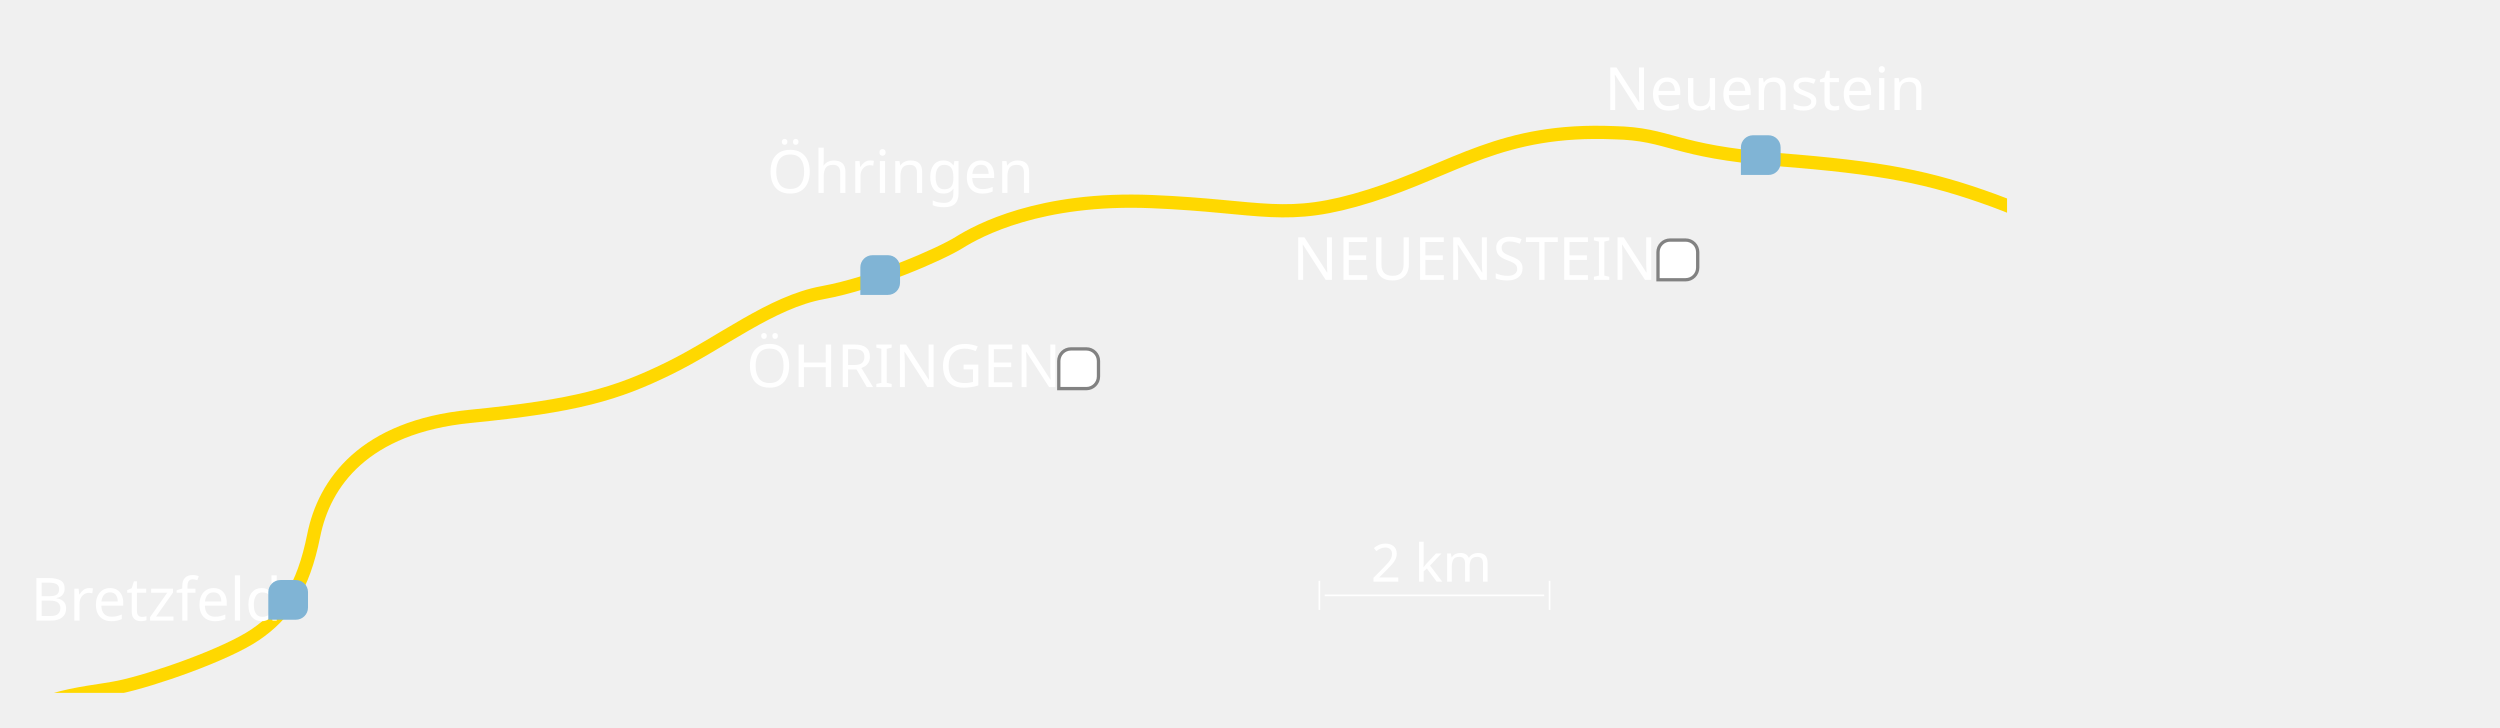
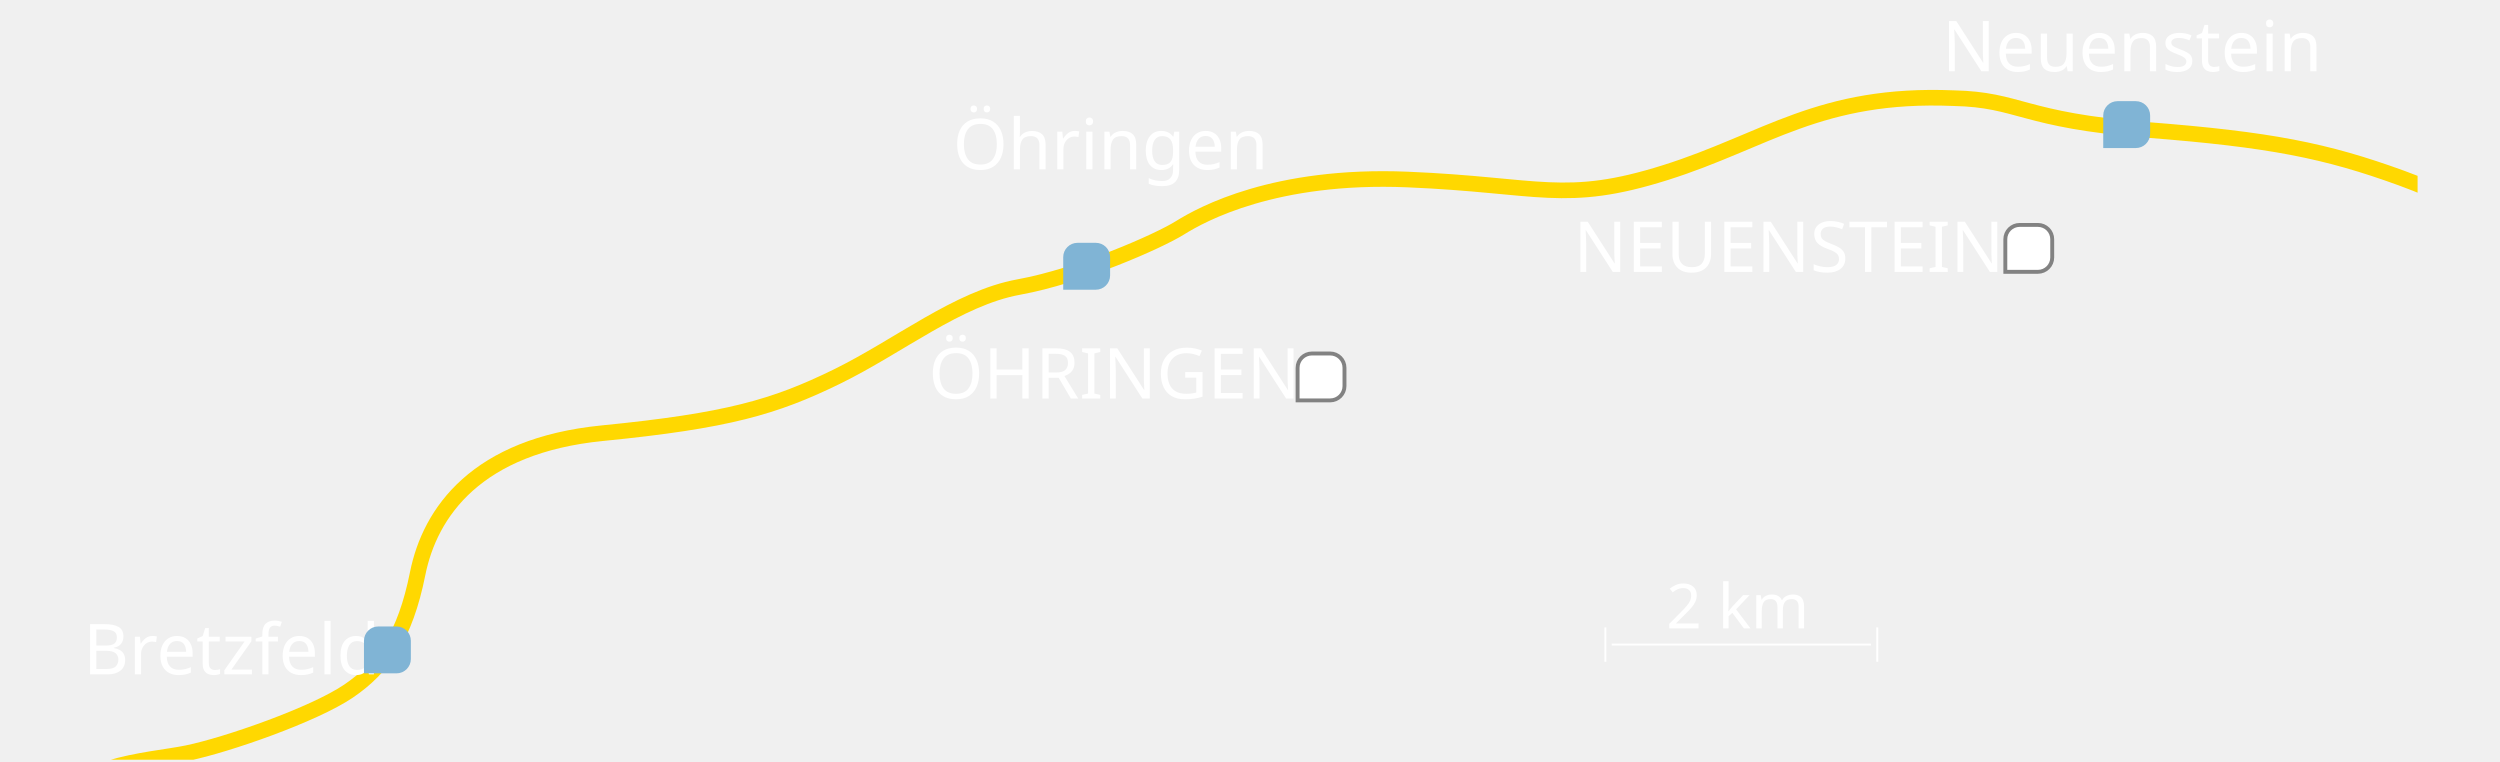
- <svg xmlns="http://www.w3.org/2000/svg" xmlns:xlink="http://www.w3.org/1999/xlink" version="1.1" id="Ebene_1" x="0px" y="0px" width="670px" height="195px" viewBox="0 0 670 220" xml:space="preserve">
-   <g transform="translate(-155, -1290)">
+ <svg xmlns="http://www.w3.org/2000/svg" xmlns:xlink="http://www.w3.org/1999/xlink" version="1.1" id="Ebene_1" x="0px" y="0px" width="640px" height="195px" viewBox="0 0 450 195" xml:space="preserve">
+   <g transform="translate(-195, -1305)">
    <defs>
      <rect id="SVGID_9_" x="79.237" y="1305.073" width="639.667" height="194.416" />
    </defs>
    <clipPath id="SVGID_10_">
      <use xlink:href="#SVGID_9_" overflow="visible" />
    </clipPath>
    <g clip-path="url(#SVGID_10_)">
      <path fill="none" stroke="#FFD800" stroke-width="4" d="M-1265.777,1176.096c19.765,10.939,69.326,43.912,92.622,49.561     c23.295,5.646,37.767,9.178,51.532,18c13.766,8.824,25.413,22.238,31.766,31.768c6.354,9.529,18.002,16.943,32.473,16.943     c14.471,0,20.824,2.115,24.354,2.82c3.53,0.707,11.294,2.117,29.295-1.059c10.942-2.471,34.943,10.59,44.472,14.119     c9.53,3.529,23.648,2.469,36.002,3.529c12.354,1.059,40.59,7.059,87.887,20.471c47.295,13.414,62.826,13.414,76.592,13.414     s39.883-6.705,49.412-6.705c9.531,0,23.65,0.703,39.533,10.232s31.766,32.472,44.473,42.71     c12.707,10.232,22.236,15.883,37.061,23.646c14.822,7.766,20.826,13.412,37.41,23.646c16.592,10.238,32.826,15.531,56.123,9.18     c23.295-6.354,24-4.234,45.883-5.295c21.883-1.059,32.826-3.529,41.297-3.529s24.355,0.705,45.178,5.998     c20.826,5.295,16.943,5.648,35.65,8.471c18.705,2.826,22.588,3.18,37.412,9.18s26.824,10.941,36,16.941     c9.18,6,32.121,25.766,41.65,31.766s27.885,15.176,43.061,19.412c15.178,4.234,35.295,15.531,54.355,24.002     c19.061,8.473,38.117,10.588,49.063,10.588c10.939,0,21.881-4.234,36.354-14.471c14.473-10.234,27.18-9.527,45.885-3.881     s41.297,5.646,58.592,0.352c17.297-5.295,22.943-13.766,33.178-32.473c8.824-15.176,28.943-15.527,39.18-17.646     c10.234-2.117,32.468-9.885,41.292-15.885c8.824-5.998,14.471-14.119,17.648-30.002c3.176-15.883,15.18-32.824,47.297-36.002     c32.119-3.176,44.119-6.705,60.002-14.469c15.883-7.768,31.061-20.117,46.592-22.943c15.527-2.824,35.646-11.646,41.295-15.177     c5.648-3.531,24.354-13.764,58.238-12.352c33.885,1.41,40.236,6.352,66.004-1.768c25.766-8.117,39.529-20.471,73.768-19.059     c16.941,0.354,17.648,5.648,49.414,8.117s45.883,5.295,65.297,12.355c19.414,7.057,36.355,18.353,55.061,22.589     c18.707,4.234,24.705,6,53.297,6.703c28.588,0.709,45.178,5.299,58.236,9.18c0,0,37.063,15.883,47.297,19.764     c10.236,3.883,35.648,15.531,49.768,22.59c14.121,7.061,25.416,13.766,39.533,22.238c14.117,8.471,36.354,16.588,55.412,16.588     c19.061,0,34.939,2.119,38.824,3.529" />
      <path fill="none" stroke="#FFFFFF" stroke-width="4" d="M47.723,1175.533c0,0-1.588,15.354-11.117,51.357     c-4.236,25.941,3.705,43.941,4.764,54.531c0,0,3.707,23.824-3.705,40.236s-13.236,29.119-13.766,46.591     c-0.529,17.471,9.531,29.119,11.646,33.883c2.119,4.766,7.414,11.648,5.824,20.648c-1.588,9-7.412,15.354-13.234,24.355     c-5.824,9-9.002,16.939-15.354,28.588c-6.354,11.648-9.002,19.061-19.061,27.002c0,0-14.824,6.354-34.943,8.473     c-20.117,2.115-30.707,11.117-38.119,21.705s-8.471,28.061-7.941,43.943s10.059,19.059,13.236,38.119     c3.176,19.061,0.529,24.883-3.705,34.414c-4.236,9.529-6.883,19.059-7.943,27.002l-2.529,14.441" />
      <path fill="#FFD800" d="M896.721,1086.469h-9.348c-4.049,0-7.332,3.285-7.332,7.33v2.885v6.465v7.334h7.332h6.467h2.881     c4.051,0,7.332-3.283,7.332-7.334v-9.35C904.053,1089.754,900.771,1086.469,896.721,1086.469z" />
      <path fill="#FFD800" d="M-1165.314,1184.598h-9.349c-4.05,0-7.332,3.283-7.332,7.33v2.883v6.465v7.332h7.332h6.467h2.881     c4.049,0,7.331-3.277,7.331-7.332v-9.348C-1157.984,1187.881-1161.266,1184.598-1165.314,1184.598z" />
      <g>
        <text transform="matrix(1 0 0 1 -1151.626 1209.256)" fill="#FFFFFF" font-family="'HelveticaNeue-Light'" font-size="18.001">SINSHEIM</text>
      </g>
      <text transform="matrix(1 0 0 1 -238.6567 1438.148)" fill="#FFFFFF" font-family="'BentonSansCond-Book'" font-size="18.001">NECKARSULM</text>
      <text transform="matrix(1 0 0 1 337.709 1407.031)" fill="#FFFFFF" font-family="'HelveticaNeue-Light'" font-size="18.001">ÖHRINGEN</text>
      <path fill="#FFD800" d="M-433.31,1264.893h-5.842c-2.533,0-4.584,2.053-4.584,4.58v1.803v4.041v4.582h4.584h4.039h1.803     c2.529,0,4.582-2.051,4.582-4.582v-5.844C-428.728,1266.945-430.781,1264.893-433.31,1264.893z" />
      <text transform="matrix(1 0 0 1 -567.6167 1279.318)" fill="#FFFFFF" font-family="'HelveticaNeue-Light'" font-size="18.001">BAD WIMPFEN</text>
      <text transform="matrix(1 0 0 1 773.4531 1109.898)" fill="#FFFFFF" font-family="'HelveticaNeue-Light'" font-size="18.001">KÜNZELSAU</text>
      <text transform="matrix(1 0 0 1 502.8301 1374.617)" fill="#FFFFFF" font-family="'HelveticaNeue-Light'" font-size="18.001">NEUENSTEIN</text>
      <path fill="#FFD800" d="M911.102,1276.893h-5.842c-2.531,0-4.582,2.051-4.582,4.58v1.805v4.041v4.582h4.582h4.043h1.799     c2.533,0,4.582-2.051,4.582-4.582v-5.846C915.684,1278.943,913.635,1276.893,911.102,1276.893z" />
      <text transform="matrix(1 0 0 1 789.125 1291.318)" fill="#FFFFFF" font-family="'HelveticaNeue-Light'" font-size="18.001">KUPFERZELL</text>
      <text transform="matrix(1 0 0 1 -237.23 1587.801)" fill="#FFFFFF" font-family="'HelveticaNeue-Light'" font-size="18.001">WEINSBERG</text>
      <text transform="matrix(1 0 0 1 121.2998 1477.637)" fill="#FFFFFF" font-family="'HelveticaNeue-Light'" font-size="18.001">Bretzfeld</text>
      <path fill="#80B4D5" d="M201.516,1465.376h-4.674c-2.025,0-3.666,1.643-3.666,3.66v1.443v3.234v3.666h3.666h3.232h1.441     c2.023,0,3.664-1.643,3.664-3.666v-4.678C205.18,1467.019,203.539,1465.376,201.516,1465.376z" />
      <text transform="matrix(1 0 0 1 597.1865 1323.25)" fill="#FFFFFF" font-family="'HelveticaNeue-Light'" font-size="18.001">Neuenstein</text>
      <path fill="#80B4D5" d="M646.771,1330.898h-4.674c-2.027,0-3.668,1.643-3.668,3.66v1.443v3.236v3.664h3.668h3.232h1.441     c2.021,0,3.664-1.643,3.664-3.664v-4.68C650.436,1332.541,648.793,1330.898,646.771,1330.898z" />
      <path fill="#80B4D5" d="M-1210.489,1200.508h-4.674c-2.027,0-3.667,1.643-3.667,3.666v1.443v3.23v3.668h3.667h3.232h1.441     c2.022,0,3.665-1.643,3.665-3.668v-4.674C-1206.824,1202.15-1208.466,1200.508-1210.489,1200.508z" />
      <text transform="matrix(1 0 0 1 -366.5708 1475.635)">
        <tspan x="0" y="0" fill="#FFFFFF" font-family="'HelveticaNeue-Light'" font-size="15.883">Heilbronn/ </tspan>
        <tspan x="-17.201" y="15" fill="#FFFFFF" font-family="'HelveticaNeue-Light'" font-size="15.883">Untereisesheim</tspan>
      </text>
      <path fill="#80B4D5" d="M-341.421,1445.372h-4.672c-2.027,0-3.668,1.643-3.668,3.664v1.445v3.23v3.668h3.668h3.232h1.439     c2.023,0,3.666-1.643,3.666-3.668v-4.676C-337.755,1447.015-339.398,1445.372-341.421,1445.372z" />
      <text transform="matrix(1 0 0 1 -250.7979 1476.373)" fill="#FFFFFF" font-family="'HelveticaNeue-Light'" font-size="15.883">Heilbronn/Neckarsulm</text>
      <path fill="#FFFFFF" stroke="#828282" stroke-miterlimit="10" d="M-119.152,1576.108h-4.674c-2.027,0-3.668,1.643-3.668,3.666     v1.443v3.23v3.668h3.668h3.232h1.441c2.021,0,3.664-1.643,3.664-3.668v-4.674C-115.488,1577.751-117.13,1576.108-119.152,1576.108     z" />
      <path fill="#FFFFFF" stroke="#828282" stroke-miterlimit="10" d="M-246.6,1426.735h-4.674c-2.027,0-3.668,1.643-3.668,3.666v1.443     v3.23v3.668h3.668h3.232h1.441c2.021,0,3.664-1.643,3.664-3.668v-4.674C-242.936,1428.378-244.579,1426.735-246.6,1426.735z" />
      <text transform="matrix(1 0 0 1 343.9414 1348.344)" fill="#FFFFFF" font-family="'HelveticaNeue-Light'" font-size="18.001">Öhringen</text>
      <path fill="#80B4D5" d="M380.525,1367.161h-4.674c-2.027,0-3.668,1.641-3.668,3.664v1.445v3.23v3.668h3.668h3.232h1.441     c2.021,0,3.664-1.643,3.664-3.668v-4.676C384.189,1368.802,382.547,1367.161,380.525,1367.161z" />
      <path fill="#FFFFFF" stroke="#828282" stroke-miterlimit="10" d="M440.525,1395.494h-4.674c-2.027,0-3.668,1.641-3.668,3.664     v1.445v3.23v3.668h3.668h3.232h1.441c2.021,0,3.664-1.643,3.664-3.668v-4.676C444.189,1397.135,442.547,1395.494,440.525,1395.494     z" />
      <path fill="#FFFFFF" stroke="#828282" stroke-miterlimit="10" d="M621.705,1362.581h-4.674c-2.027,0-3.668,1.641-3.668,3.664     v1.445v3.23v3.668h3.668h3.232h1.441c2.021,0,3.664-1.643,3.664-3.668v-4.676C625.369,1364.222,623.727,1362.581,621.705,1362.581     z" />
      <text transform="matrix(1 0 0 1 887.168 1377.397)" fill="#FFFFFF" font-family="'HelveticaNeue-Light'" font-size="18.001">Kupferzell</text>
      <path fill="#80B4D5" d="M893.752,1387.548h-4.672c-2.027,0-3.668,1.643-3.668,3.662v1.443v3.232v3.666h3.668h3.232h1.439     c2.023,0,3.666-1.643,3.666-3.666v-4.676C897.418,1389.19,895.775,1387.548,893.752,1387.548z" />
      <text transform="matrix(1 0 0 1 1032.002 1449.283)" fill="#FFFFFF" font-family="'HelveticaNeue-Light'" font-size="18.001">Schwäbisch Hall</text>
      <path fill="#80B4D5" d="M1028.584,1451.433h-4.674c-2.027,0-3.668,1.643-3.668,3.662v1.443v3.232v3.668h3.668h3.232h1.441     c2.021,0,3.664-1.643,3.664-3.668v-4.676C1032.248,1453.075,1030.605,1451.433,1028.584,1451.433z" />
      <text transform="matrix(1 0 0 1 526.5664 1465.867)" fill="#FFFFFF" font-family="'HelveticaNeue-Light'" font-size="15.883">2 km</text>
      <g>
        <line fill="none" stroke="#FFFFFF" stroke-width="0.5" x1="512.605" y1="1470.012" x2="578.951" y2="1470.012" />
        <line fill="none" stroke="#FFFFFF" stroke-width="0.5" x1="510.979" y1="1474.414" x2="510.979" y2="1465.611" />
        <line fill="none" stroke="#FFFFFF" stroke-width="0.5" x1="580.58" y1="1474.414" x2="580.58" y2="1465.611" />
      </g>
      <g>
        <rect x="-913.547" y="1304.006" fill-rule="evenodd" clip-rule="evenodd" fill="#FFFFFF" stroke="#828282" width="35.845" height="23.965" />
        <polygon fill-rule="evenodd" clip-rule="evenodd" fill="#0069AB" points="-879.759,1323.541 -895.626,1326.146      -911.493,1323.281 -911.489,1308.432 -895.623,1305.828 -879.755,1308.432    " />
        <text transform="matrix(0.98 0 0 1 -905.1479 1322.022)" fill="#FFFFFF" font-family="'BentonSansCond-Bold'" font-size="16.518">A6</text>
      </g>
      <text transform="matrix(0.7071 -0.7071 0.7071 0.7071 -27.8999 1322.922)" fill="#FFFFFF" font-family="'HelveticaNeue-Light'" font-size="15.883">Neuenstadt</text>
      <path fill="#80B4D5" d="M38.364,1252.658H33.69c-2.027,0-3.668,1.643-3.668,3.666v1.441v3.23v3.67h3.668h3.232h1.441     c2.021,0,3.664-1.643,3.664-3.67v-4.672C42.028,1254.301,40.385,1252.658,38.364,1252.658z" />
      <g>
        <rect x="12.762" y="1373.931" fill-rule="evenodd" clip-rule="evenodd" fill="#FFFFFF" stroke="#828282" width="27.574" height="18.436" />
        <polygon fill-rule="evenodd" clip-rule="evenodd" fill="#80B4D5" points="38.754,1388.958 26.547,1390.966 14.344,1388.761      14.346,1377.335 26.553,1375.335 38.758,1377.335    " />
        <text transform="matrix(0.98 0 0 1 16.7241 1387.789)" fill="#FFFFFF" font-family="'BentonSansCond-Bold'" font-size="12.707">A81</text>
      </g>
      <text transform="matrix(0.7071 -0.7071 0.7071 0.7071 -79.6011 1511.129)" fill="#FFFFFF" font-family="'HelveticaNeue-Light'" font-size="15.883">Kreuz Weinsberg</text>
      <polyline fill="none" stroke="#FFFFFF" stroke-linecap="round" stroke-linejoin="round" stroke-dasharray="0,1.7" points="     -4.558,1442.501 -86.57,1524.517 -86.57,1563.743   " />
      <text transform="matrix(1 0 0 1 -1192.237 1308.197)" fill="#FFFFFF" font-family="'HelveticaNeue-Light'" font-size="15.883">Sinsheim-Steinsfurt</text>
      <path fill="#80B4D5" d="M-1048.216,1287.6h-4.674c-2.026,0-3.667,1.643-3.667,3.666v1.443v3.232v3.668h3.667h3.233h1.441     c2.022,0,3.664-1.643,3.664-3.668v-4.676C-1044.552,1289.242-1046.194,1287.6-1048.216,1287.6z" />
      <text transform="matrix(1 0 0 1 -737.0195 1330.189)" fill="#FFFFFF" font-family="'HelveticaNeue-Light'" font-size="18.001">Bad Rappenau</text>
      <path fill="#80B4D5" d="M-660.935,1347.842h-4.674c-2.025,0-3.666,1.641-3.666,3.66v1.443v3.234v3.664h3.666h3.232h1.441     c2.023,0,3.666-1.643,3.666-3.664v-4.678C-657.269,1349.482-658.912,1347.842-660.935,1347.842z" />
      <text transform="matrix(1 0 0 1 -1233.016 1248.393)" fill="#FFFFFF" font-family="'HelveticaNeue-Light'" font-size="15.883">Sinsheim Süd</text>
      <path fill="#80B4D5" d="M-1126.044,1234.127h-4.673c-2.027,0-3.667,1.643-3.667,3.666v1.443v3.23v3.668h3.667h3.232h1.441     c2.023,0,3.665-1.641,3.665-3.668v-4.674C-1122.379,1235.77-1124.021,1234.127-1126.044,1234.127z" />
      <path fill="none" stroke="#FFD800" stroke-width="4" d="M-326.763,1454.017c18.705,2.826,22.588,3.18,37.412,9.18     s26.824,10.941,36,16.941c9.18,6,32.121,25.766,41.65,31.766s27.885,15.176,43.061,19.412     c15.178,4.234,35.295,15.531,54.355,24.002c19.061,8.473,38.117,10.588,49.063,10.588" />
      <path fill="#80B4D5" d="M-264.652,1467.608h-4.674c-2.027,0-3.668,1.643-3.668,3.666v1.443v3.23v3.668h3.668h3.232h1.441     c2.021,0,3.664-1.643,3.664-3.668v-4.674C-260.988,1469.251-262.63,1467.608-264.652,1467.608z" />
      <path fill="#80B4D5" d="M-83.985,1555.608h-4.674c-2.027,0-3.668,1.643-3.668,3.666v1.443v3.23v3.668h3.668h3.232h1.441     c2.021,0,3.664-1.643,3.664-3.668v-4.674C-80.321,1557.251-81.963,1555.608-83.985,1555.608z" />
    </g>
  </g>
</svg>
